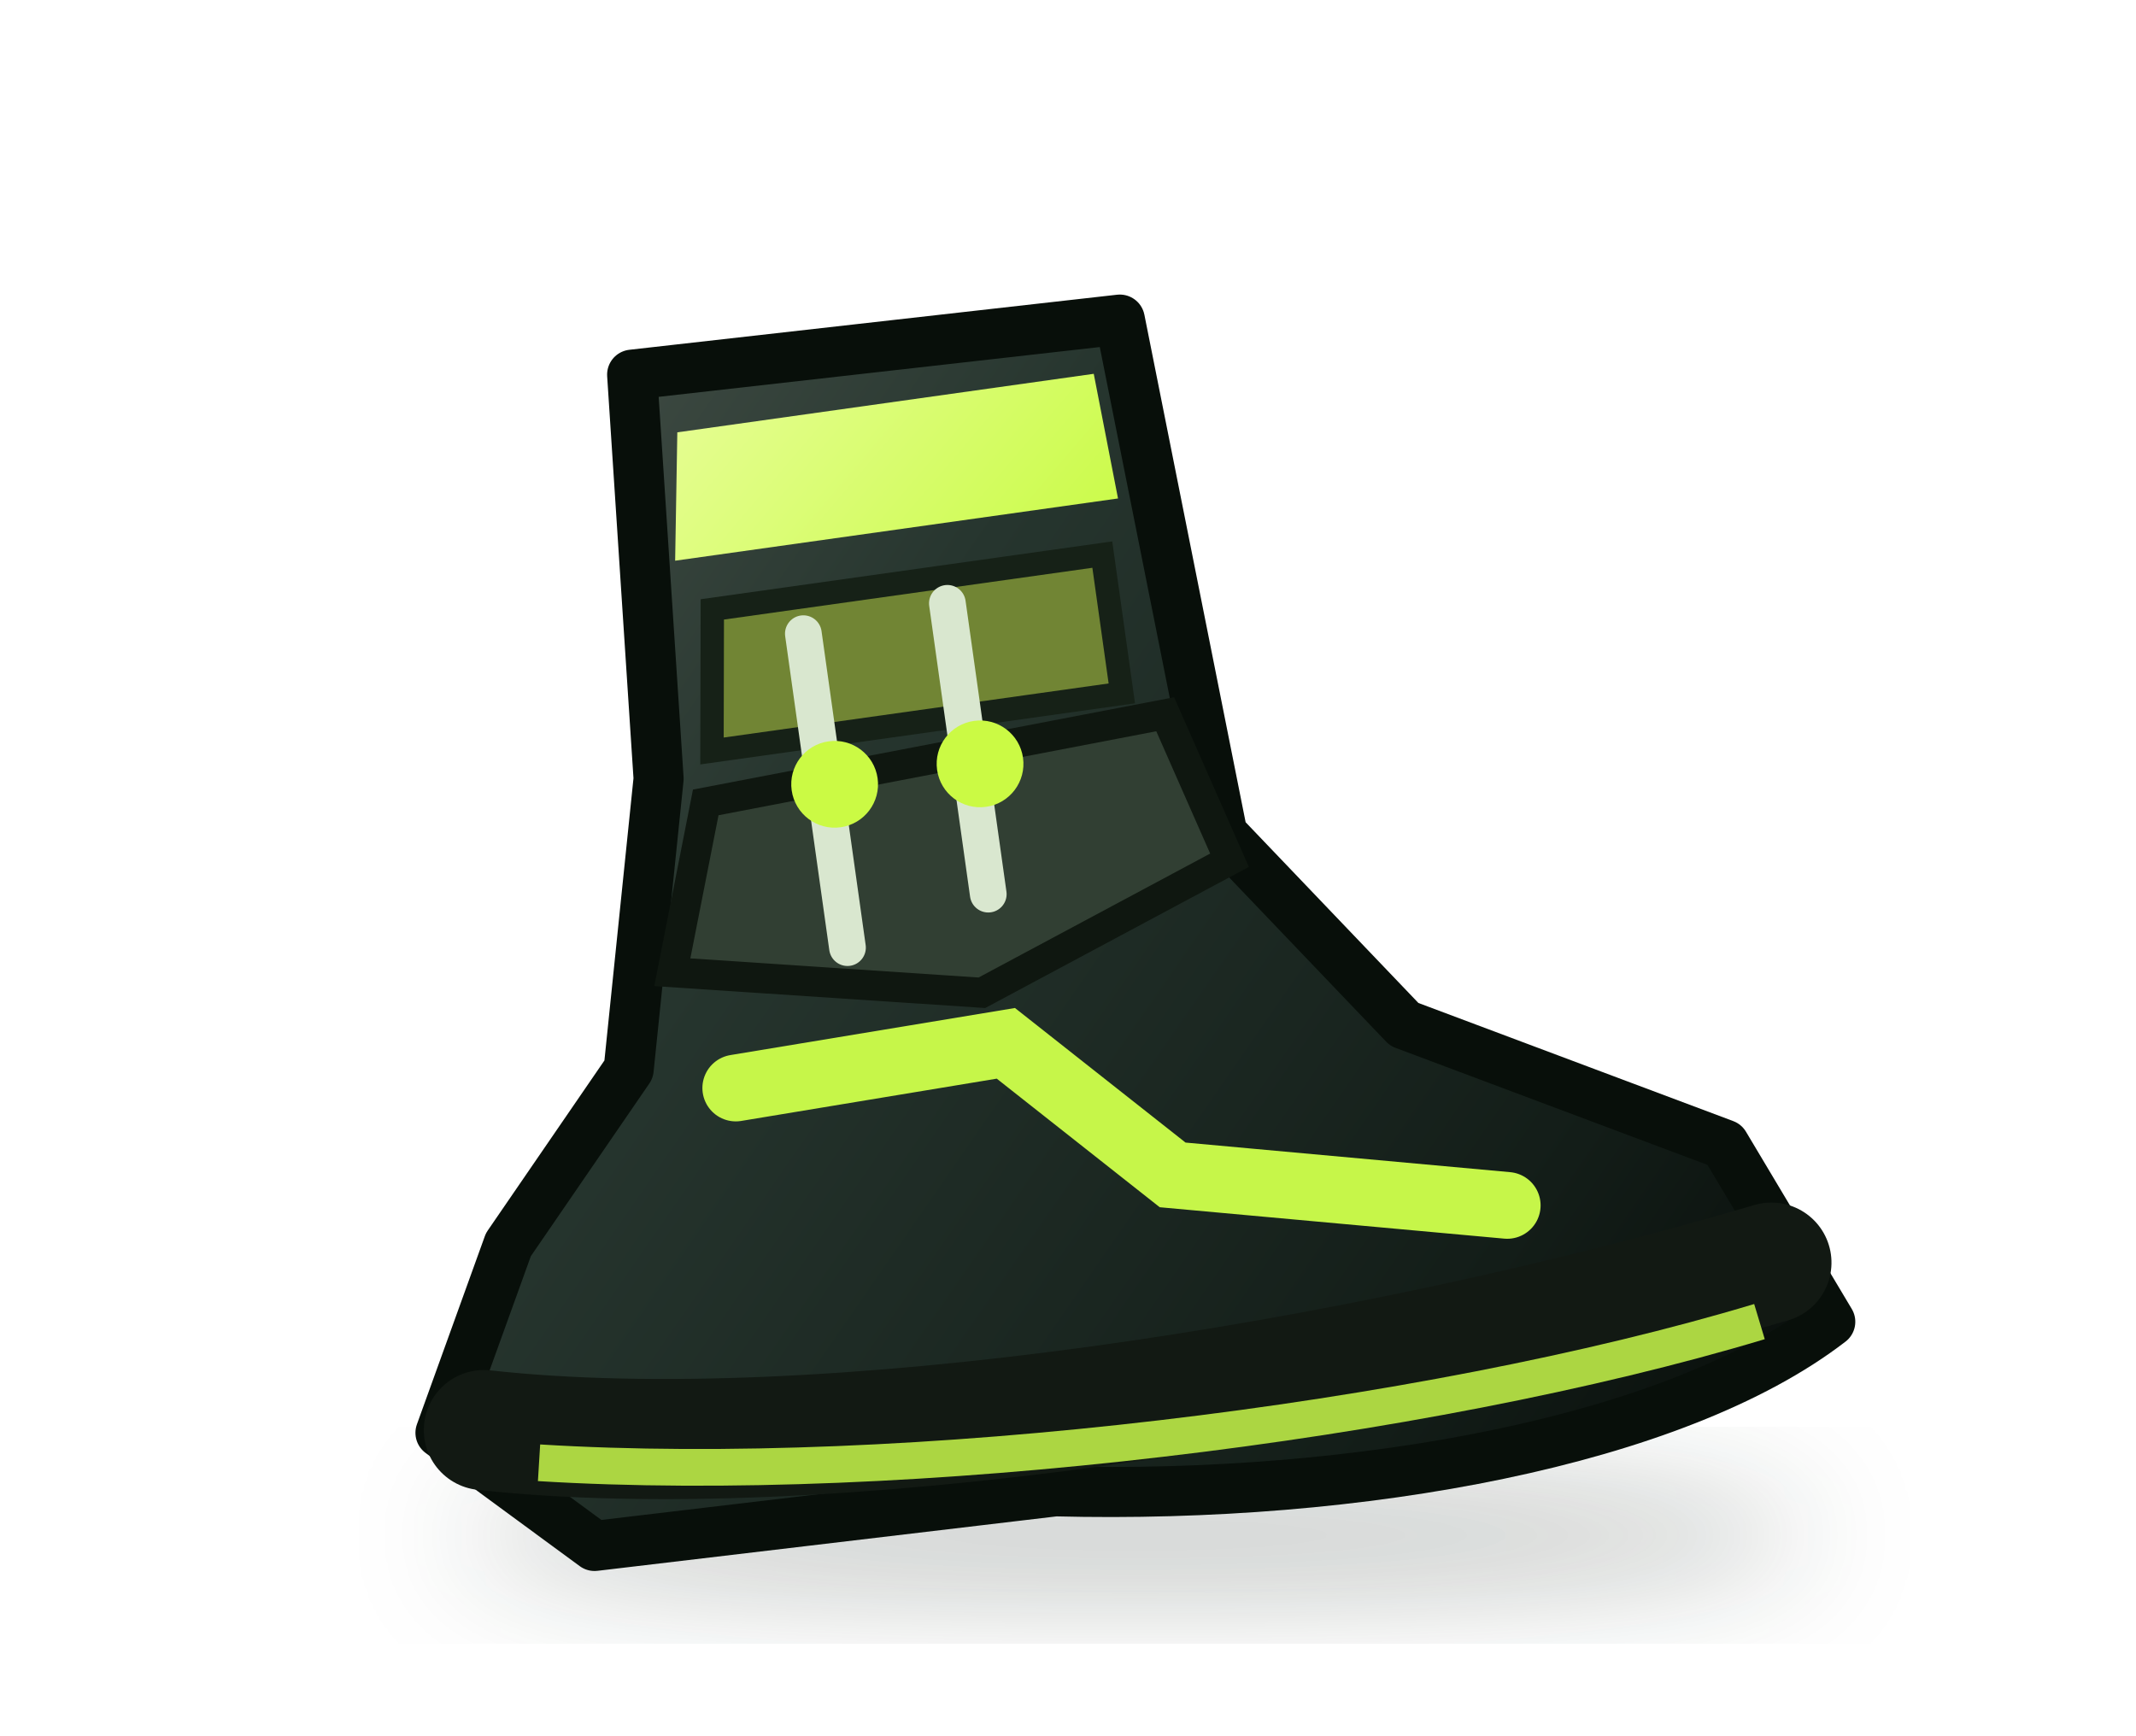
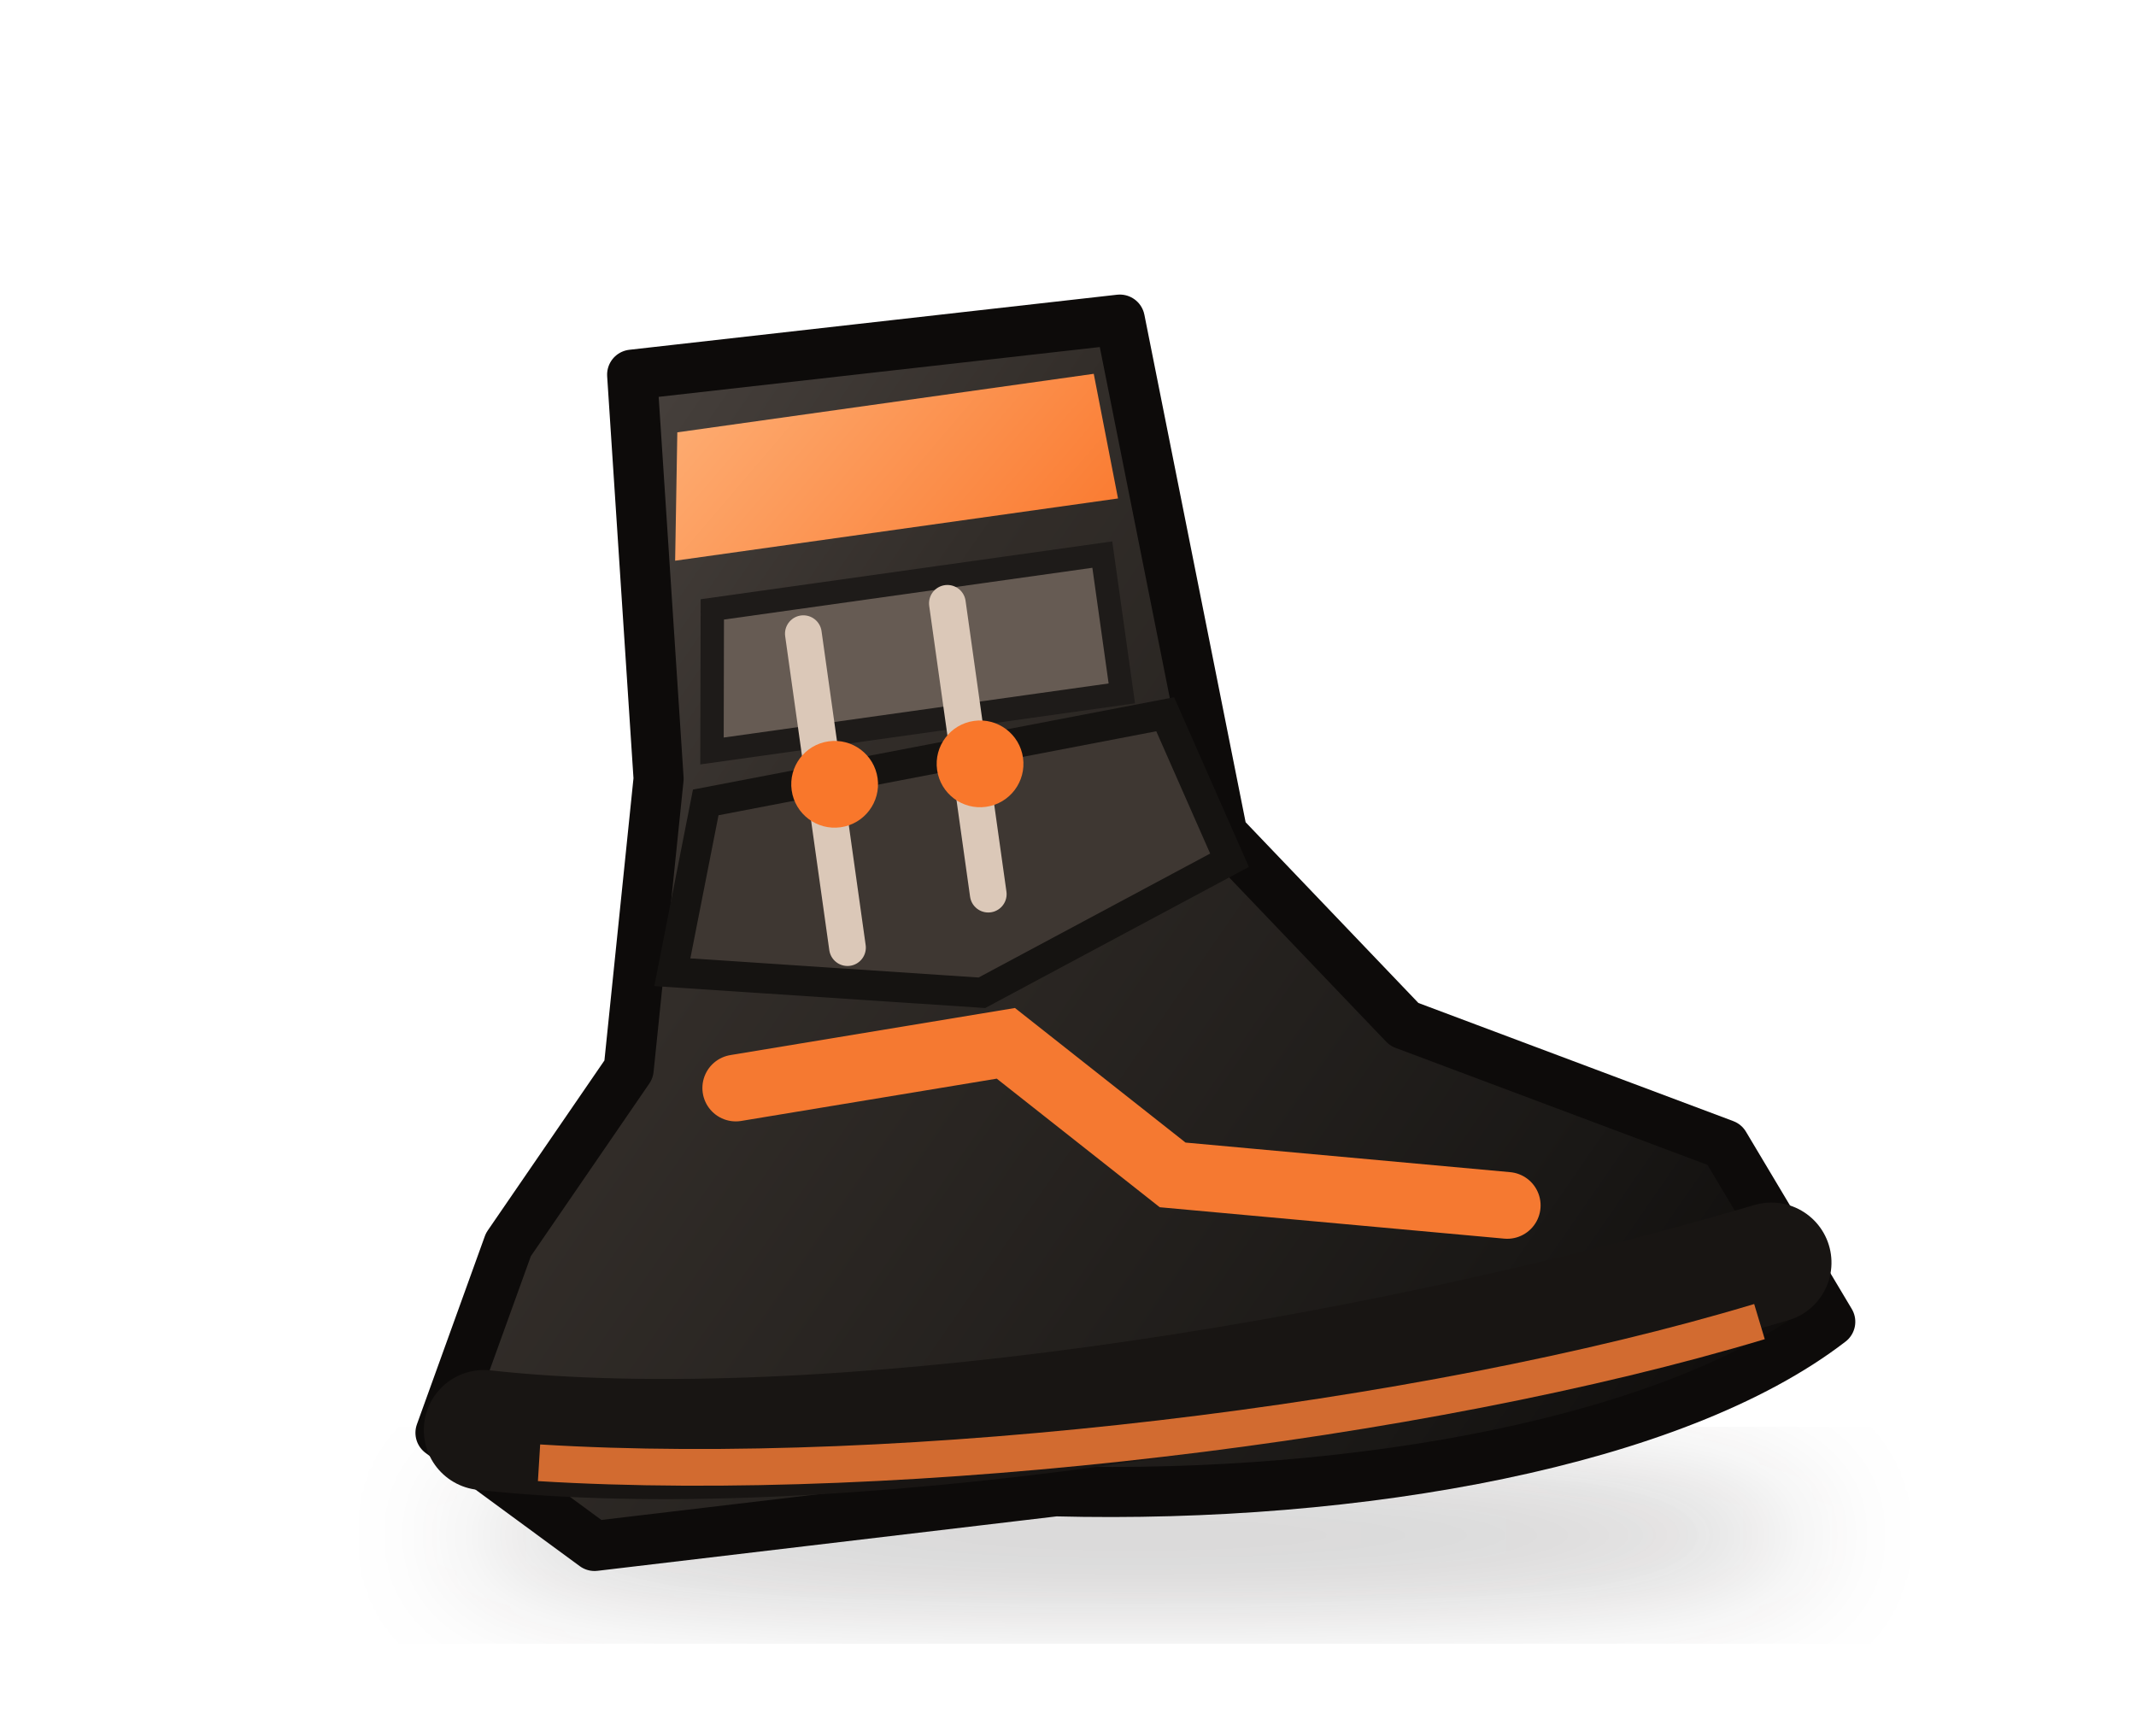
<svg xmlns="http://www.w3.org/2000/svg" viewBox="0 0 640 520" fill="none" role="img" aria-label="Motorcycle protective gear illustration">
  <defs>
    <linearGradient id="shell" x1="122" y1="95" x2="520" y2="462" gradientUnits="userSpaceOnUse">
-       <stop stop-color="#49544C" />
-       <stop offset=".34" stop-color="#26352E" />
-       <stop offset=".8" stop-color="#131D18" />
-       <stop offset="1" stop-color="#080D0A" />
+       <stop stop-color="#544D49" />
+       <stop offset=".34" stop-color="#322D29" />
+       <stop offset=".8" stop-color="#1A1816" />
+       <stop offset="1" stop-color="#0C0A09" />
    </linearGradient>
    <linearGradient id="hi" x1="180" y1="65" x2="450" y2="370" gradientUnits="userSpaceOnUse">
-       <stop stop-color="#F3FFB7" />
-       <stop offset=".45" stop-color="#CBFB4A" />
-       <stop offset="1" stop-color="#7EAC1C" />
+       <stop stop-color="#FFC694" />
+       <stop offset=".45" stop-color="#FA7B31" />
+       <stop offset="1" stop-color="#6E625A" />
    </linearGradient>
    <linearGradient id="visor" x1="190" y1="180" x2="435" y2="344" gradientUnits="userSpaceOnUse">
-       <stop stop-color="#DDEDF4" />
-       <stop offset=".32" stop-color="#6D9A9C" />
-       <stop offset=".7" stop-color="#233C42" />
-       <stop offset="1" stop-color="#0D2228" />
+       <stop stop-color="#EBD4C1" />
+       <stop offset=".32" stop-color="#918278" />
+       <stop offset=".7" stop-color="#38312D" />
+       <stop offset="1" stop-color="#1D1A18" />
    </linearGradient>
    <filter id="drop">
      <feGaussianBlur stdDeviation="18" />
    </filter>
  </defs>
-   <ellipse cx="340" cy="460" rx="203" ry="27" fill="#17261D" opacity=".19" filter="url(#drop)" />
+   <ellipse cx="340" cy="460" rx="203" ry="27" fill="#221E1B" opacity=".19" filter="url(#drop)" />
  <g transform="rotate(-8 318 280)">
-     <path d="M214 96L361 100L370 257L416 321L506 370L530 427C479 456 383 460 293 445L154 442L113 402L141 349L184 302L205 217Z" fill="url(#shell)" stroke="#080F0A" stroke-width="15" stroke-linejoin="round" />
+     <path d="M214 96L361 100L370 257L416 321L506 370L530 427C479 456 383 460 293 445L154 442L113 402L141 349L184 302L205 217Z" fill="url(#shell)" stroke="#0D0B0A" stroke-width="15" stroke-linejoin="round" />
    <path d="M225 115H351L353 153H219Z" fill="url(#hi)" />
-     <path d="M228 169H346L346 211H222Z" fill="#718534" stroke="#162117" stroke-width="7" />
-     <path d="M218 226L358 219L371 265L292 294L201 275Z" fill="#313F33" stroke="#0F1710" stroke-width="9" />
-     <path d="M215 312L297 310L341 356L439 379" stroke="#C6F649" stroke-width="20" stroke-linecap="round" />
-     <path d="M126 403C224 428 387 426 515 407" stroke="#121913" stroke-width="36" stroke-linecap="round" />
-     <path d="M141 415C249 437 405 440 509 424" stroke="#ACD642" stroke-width="11" />
-     <path d="M254 180V275M298 177V265" stroke="#D9E7CF" stroke-width="11" stroke-linecap="round" />
-     <circle cx="257" cy="226" r="13" fill="#CBFA44" />
-     <circle cx="301" cy="226" r="13" fill="#CBFA44" />
+     <path d="M228 169H346L346 211H222Z" fill="#665B53" stroke="#1E1B19" stroke-width="7" />
+     <path d="M218 226L358 219L371 265L292 294L201 275Z" fill="#3E3732" stroke="#151311" stroke-width="9" />
+     <path d="M215 312L297 310L341 356L439 379" stroke="#F57931" stroke-width="20" stroke-linecap="round" />
+     <path d="M126 403C224 428 387 426 515 407" stroke="#181513" stroke-width="36" stroke-linecap="round" />
+     <path d="M141 415C249 437 405 440 509 424" stroke="#D26B30" stroke-width="11" />
+     <path d="M254 180V275M298 177V265" stroke="#DBC8B8" stroke-width="11" stroke-linecap="round" />
+     <circle cx="257" cy="226" r="13" fill="#F9772B" />
+     <circle cx="301" cy="226" r="13" fill="#F9772B" />
  </g>
</svg>
